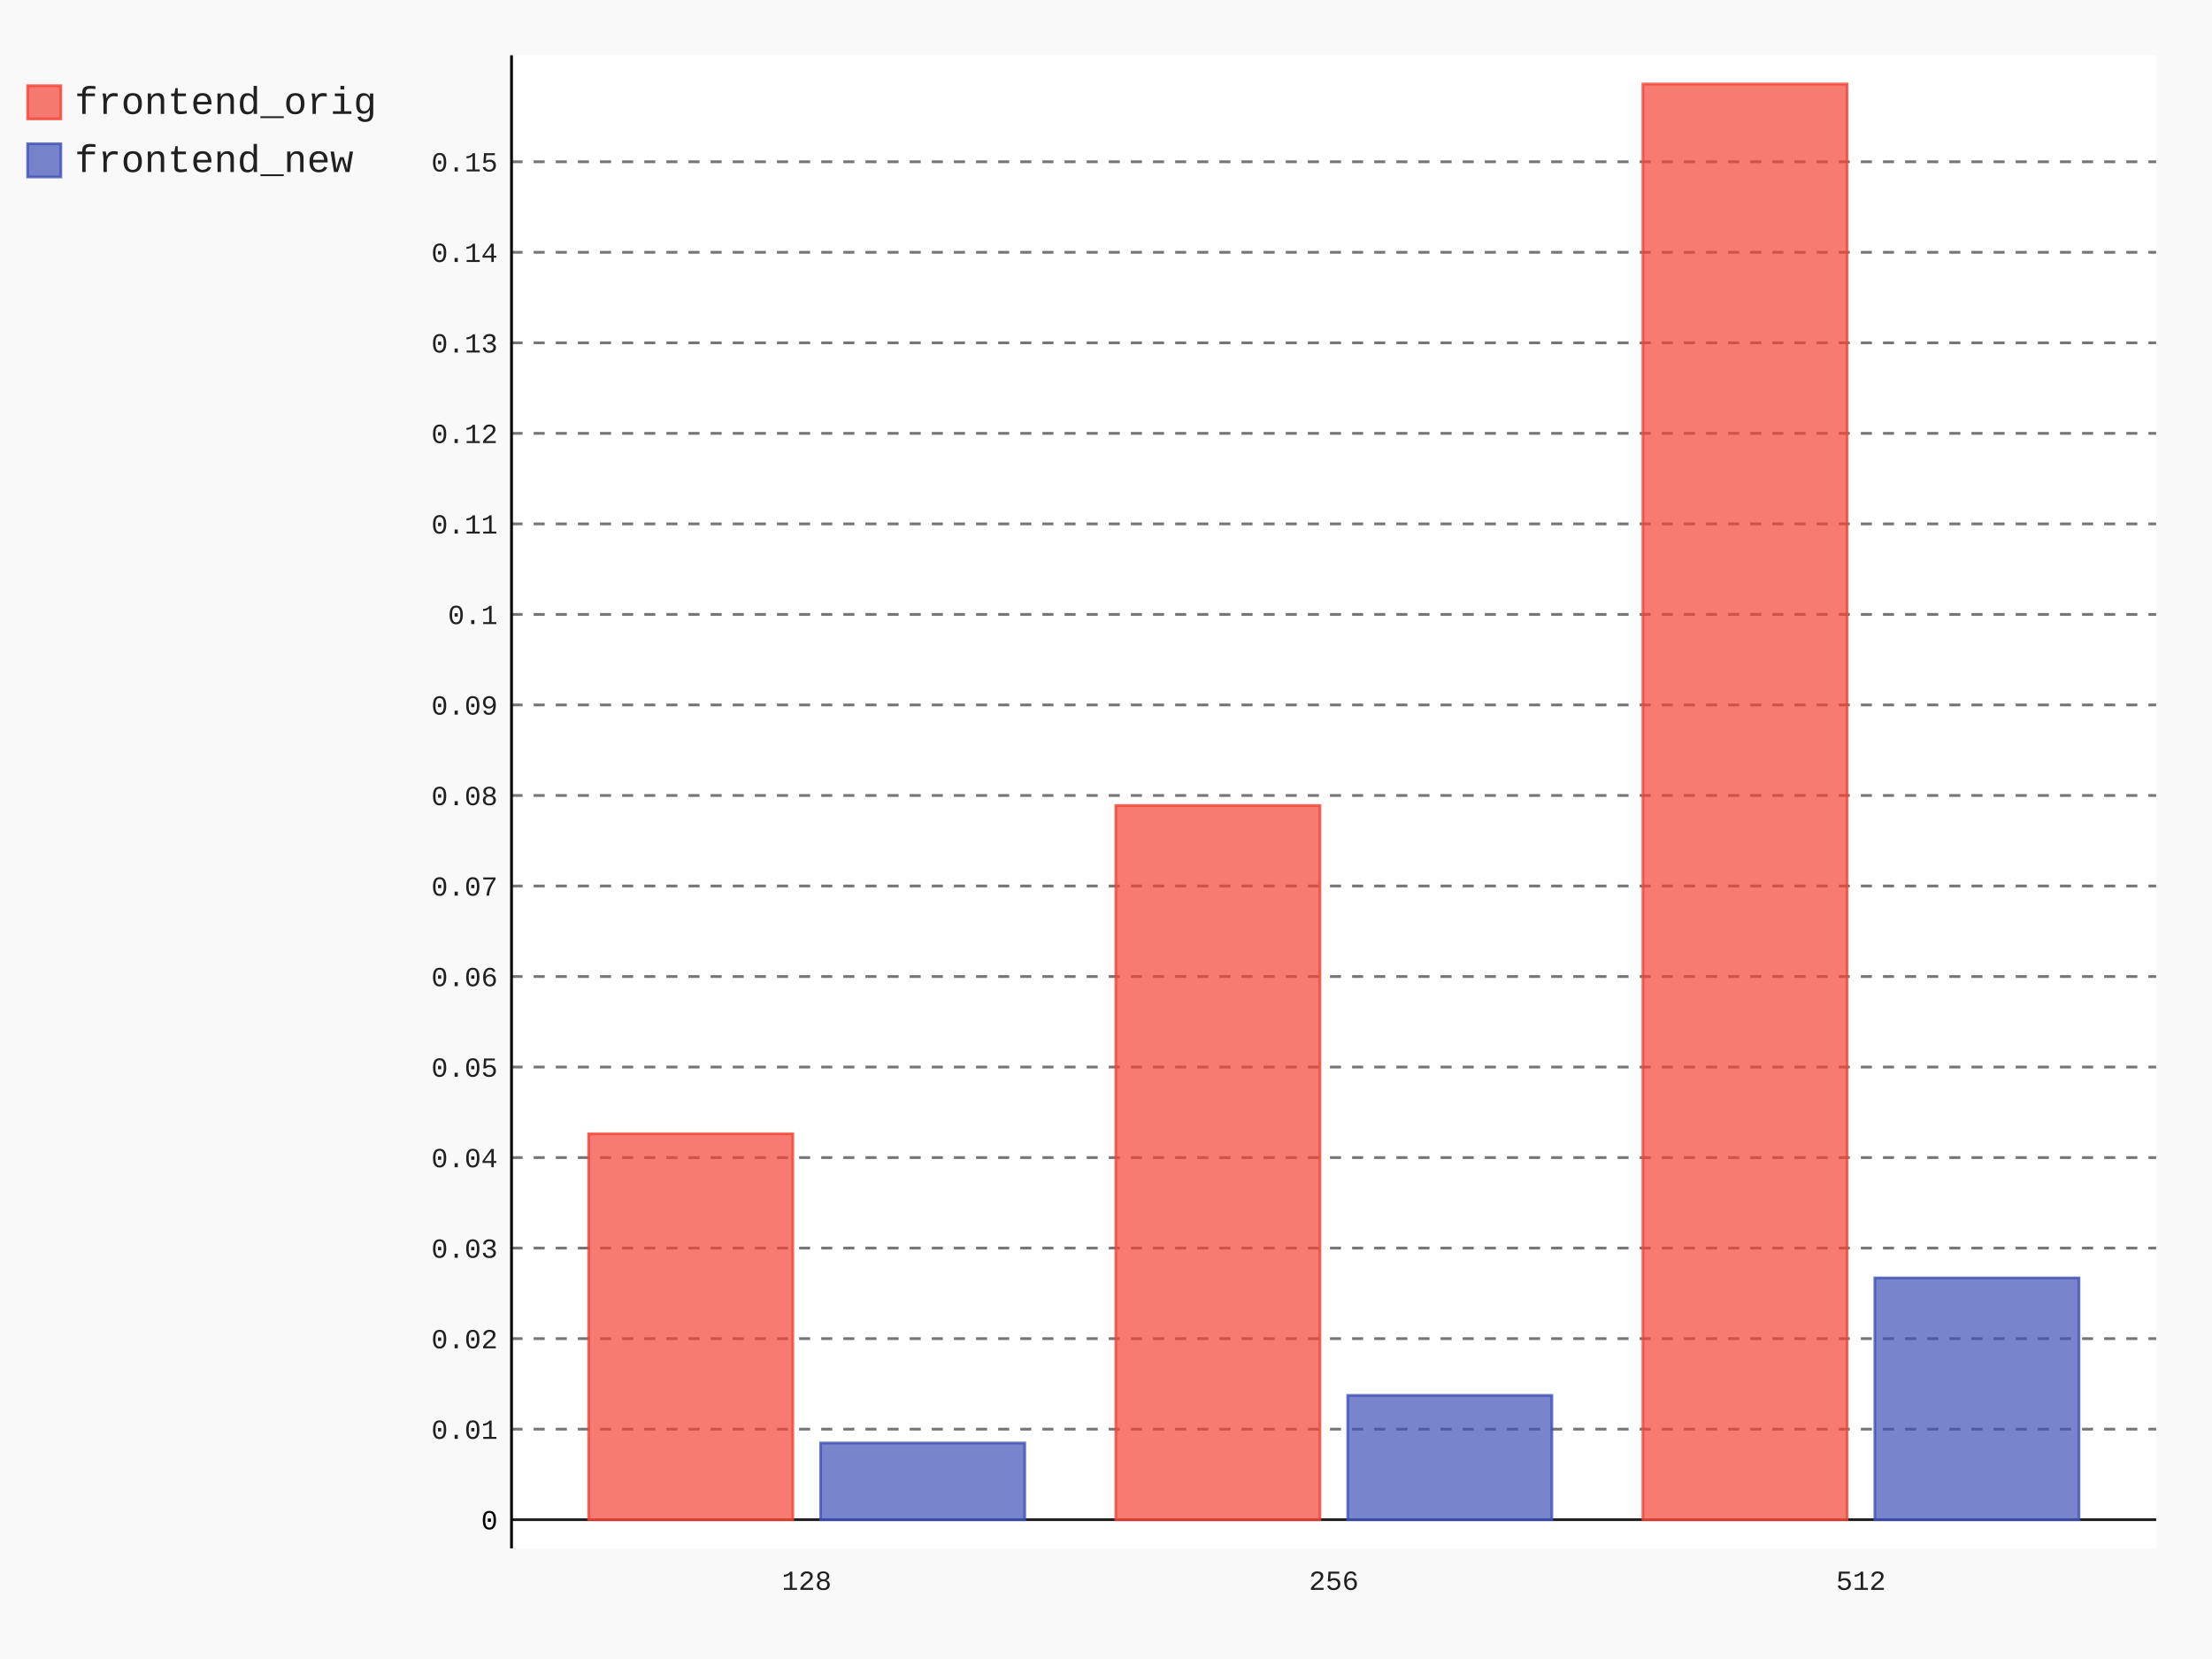
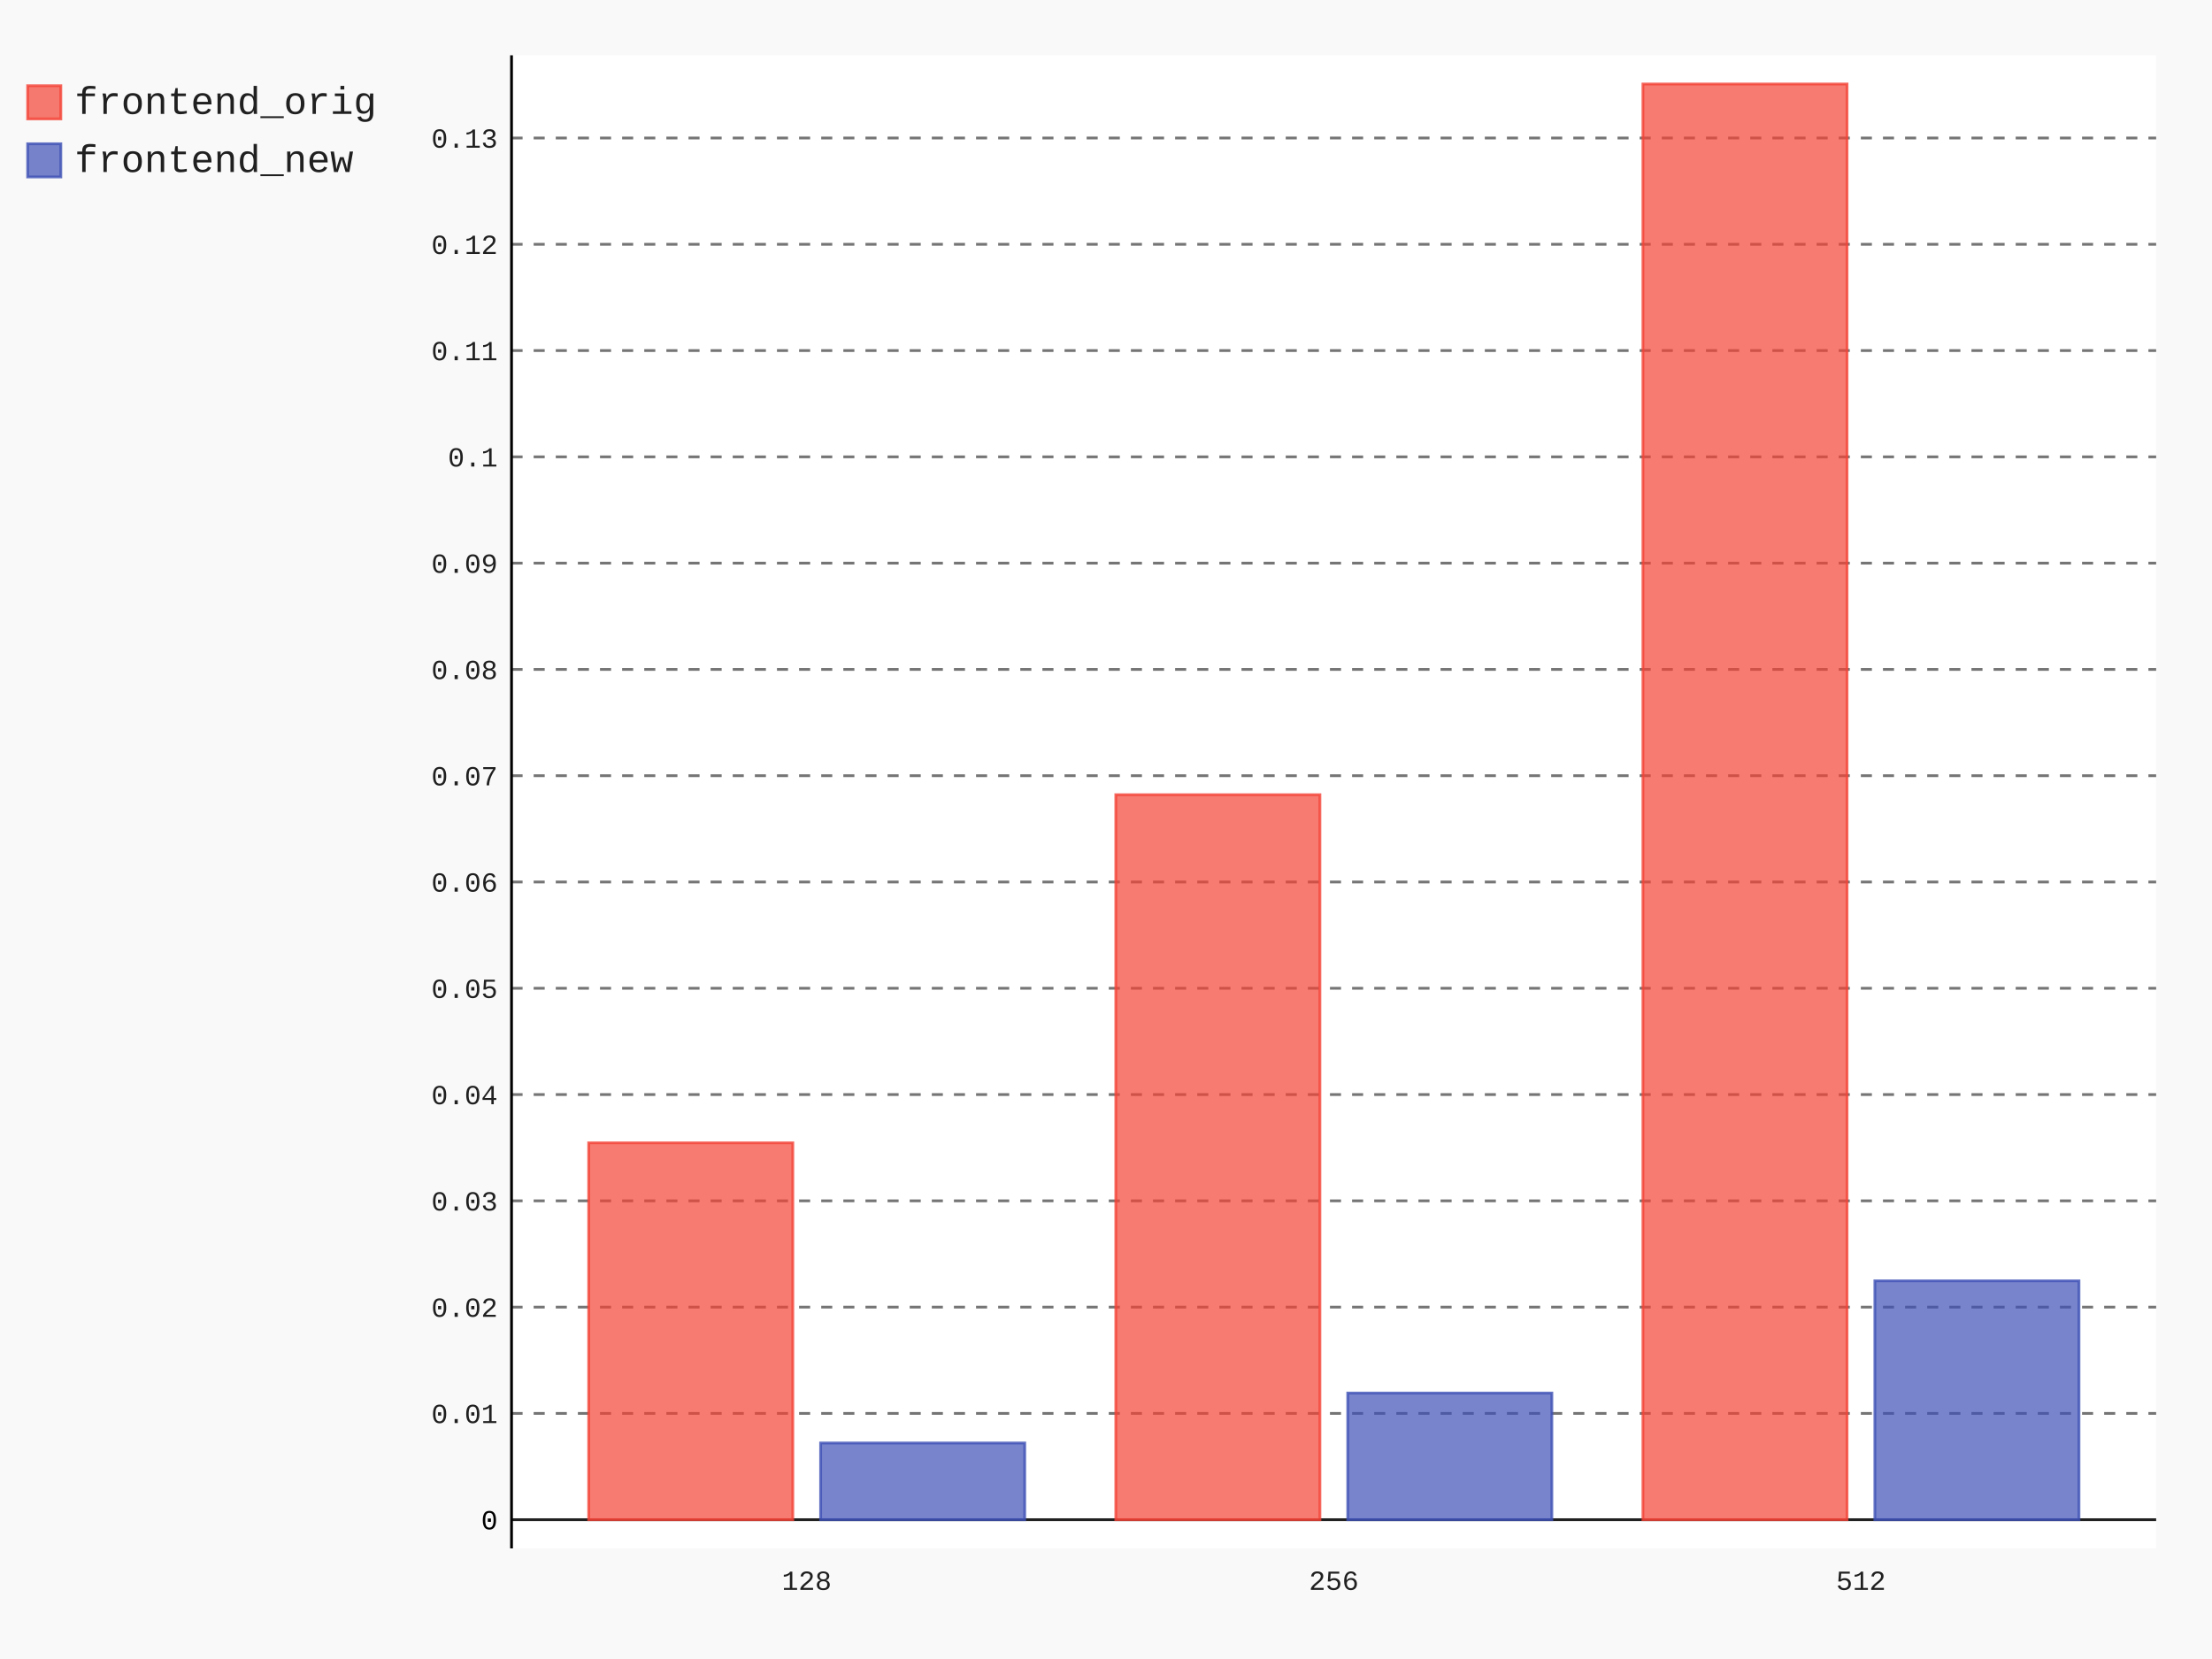
- <svg xmlns="http://www.w3.org/2000/svg" id="chart-c034082c-4165-4350-b9a0-67fb6a1e5778" class="pygal-chart" viewBox="0 0 800 600">
+ <svg xmlns="http://www.w3.org/2000/svg" id="chart-b4ac7c08-8e70-46b9-a367-7979298d1559" class="pygal-chart" viewBox="0 0 800 600">
  <defs>
-     <style type="text/css">#chart-c034082c-4165-4350-b9a0-67fb6a1e5778{-webkit-user-select:none;-webkit-font-smoothing:antialiased;font-family:Consolas,"Liberation Mono",Menlo,Courier,monospace}#chart-c034082c-4165-4350-b9a0-67fb6a1e5778 .title{font-family:Consolas,"Liberation Mono",Menlo,Courier,monospace;font-size:16px}#chart-c034082c-4165-4350-b9a0-67fb6a1e5778 .legends .legend text{font-family:Consolas,"Liberation Mono",Menlo,Courier,monospace;font-size:14px}#chart-c034082c-4165-4350-b9a0-67fb6a1e5778 .axis text{font-family:Consolas,"Liberation Mono",Menlo,Courier,monospace;font-size:10px}#chart-c034082c-4165-4350-b9a0-67fb6a1e5778 .axis text.major{font-family:Consolas,"Liberation Mono",Menlo,Courier,monospace;font-size:10px}#chart-c034082c-4165-4350-b9a0-67fb6a1e5778 .text-overlay text.value{font-family:Consolas,"Liberation Mono",Menlo,Courier,monospace;font-size:16px}#chart-c034082c-4165-4350-b9a0-67fb6a1e5778 .text-overlay text.label{font-family:Consolas,"Liberation Mono",Menlo,Courier,monospace;font-size:10px}#chart-c034082c-4165-4350-b9a0-67fb6a1e5778 .tooltip{font-family:Consolas,"Liberation Mono",Menlo,Courier,monospace;font-size:14px}#chart-c034082c-4165-4350-b9a0-67fb6a1e5778 text.no_data{font-family:Consolas,"Liberation Mono",Menlo,Courier,monospace;font-size:64px}
- #chart-c034082c-4165-4350-b9a0-67fb6a1e5778{background-color:rgba(249,249,249,1)}#chart-c034082c-4165-4350-b9a0-67fb6a1e5778 path,#chart-c034082c-4165-4350-b9a0-67fb6a1e5778 line,#chart-c034082c-4165-4350-b9a0-67fb6a1e5778 rect,#chart-c034082c-4165-4350-b9a0-67fb6a1e5778 circle{-webkit-transition:150ms;-moz-transition:150ms;transition:150ms}#chart-c034082c-4165-4350-b9a0-67fb6a1e5778 .graph &gt; .background{fill:rgba(249,249,249,1)}#chart-c034082c-4165-4350-b9a0-67fb6a1e5778 .plot &gt; .background{fill:rgba(255,255,255,1)}#chart-c034082c-4165-4350-b9a0-67fb6a1e5778 .graph{fill:rgba(0,0,0,.87)}#chart-c034082c-4165-4350-b9a0-67fb6a1e5778 text.no_data{fill:rgba(0,0,0,1)}#chart-c034082c-4165-4350-b9a0-67fb6a1e5778 .title{fill:rgba(0,0,0,1)}#chart-c034082c-4165-4350-b9a0-67fb6a1e5778 .legends .legend text{fill:rgba(0,0,0,.87)}#chart-c034082c-4165-4350-b9a0-67fb6a1e5778 .legends .legend:hover text{fill:rgba(0,0,0,1)}#chart-c034082c-4165-4350-b9a0-67fb6a1e5778 .axis .line{stroke:rgba(0,0,0,1)}#chart-c034082c-4165-4350-b9a0-67fb6a1e5778 .axis .guide.line{stroke:rgba(0,0,0,.54)}#chart-c034082c-4165-4350-b9a0-67fb6a1e5778 .axis .major.line{stroke:rgba(0,0,0,.87)}#chart-c034082c-4165-4350-b9a0-67fb6a1e5778 .axis text.major{fill:rgba(0,0,0,1)}#chart-c034082c-4165-4350-b9a0-67fb6a1e5778 .axis.y .guides:hover .guide.line,#chart-c034082c-4165-4350-b9a0-67fb6a1e5778 .line-graph .axis.x .guides:hover .guide.line,#chart-c034082c-4165-4350-b9a0-67fb6a1e5778 .stackedline-graph .axis.x .guides:hover .guide.line,#chart-c034082c-4165-4350-b9a0-67fb6a1e5778 .xy-graph .axis.x .guides:hover .guide.line{stroke:rgba(0,0,0,1)}#chart-c034082c-4165-4350-b9a0-67fb6a1e5778 .axis .guides:hover text{fill:rgba(0,0,0,1)}#chart-c034082c-4165-4350-b9a0-67fb6a1e5778 .reactive{fill-opacity:.7;stroke-opacity:.8}#chart-c034082c-4165-4350-b9a0-67fb6a1e5778 .ci{stroke:rgba(0,0,0,.87)}#chart-c034082c-4165-4350-b9a0-67fb6a1e5778 .reactive.active,#chart-c034082c-4165-4350-b9a0-67fb6a1e5778 .active .reactive{fill-opacity:.8;stroke-opacity:.9;stroke-width:4}#chart-c034082c-4165-4350-b9a0-67fb6a1e5778 .ci .reactive.active{stroke-width:1.5}#chart-c034082c-4165-4350-b9a0-67fb6a1e5778 .series text{fill:rgba(0,0,0,1)}#chart-c034082c-4165-4350-b9a0-67fb6a1e5778 .tooltip rect{fill:rgba(255,255,255,1);stroke:rgba(0,0,0,1);-webkit-transition:opacity 150ms;-moz-transition:opacity 150ms;transition:opacity 150ms}#chart-c034082c-4165-4350-b9a0-67fb6a1e5778 .tooltip .label{fill:rgba(0,0,0,.87)}#chart-c034082c-4165-4350-b9a0-67fb6a1e5778 .tooltip .label{fill:rgba(0,0,0,.87)}#chart-c034082c-4165-4350-b9a0-67fb6a1e5778 .tooltip .legend{font-size:.8em;fill:rgba(0,0,0,.54)}#chart-c034082c-4165-4350-b9a0-67fb6a1e5778 .tooltip .x_label{font-size:.6em;fill:rgba(0,0,0,1)}#chart-c034082c-4165-4350-b9a0-67fb6a1e5778 .tooltip .xlink{font-size:.5em;text-decoration:underline}#chart-c034082c-4165-4350-b9a0-67fb6a1e5778 .tooltip .value{font-size:1.5em}#chart-c034082c-4165-4350-b9a0-67fb6a1e5778 .bound{font-size:.5em}#chart-c034082c-4165-4350-b9a0-67fb6a1e5778 .max-value{font-size:.75em;fill:rgba(0,0,0,.54)}#chart-c034082c-4165-4350-b9a0-67fb6a1e5778 .map-element{fill:rgba(255,255,255,1);stroke:rgba(0,0,0,.54) !important}#chart-c034082c-4165-4350-b9a0-67fb6a1e5778 .map-element .reactive{fill-opacity:inherit;stroke-opacity:inherit}#chart-c034082c-4165-4350-b9a0-67fb6a1e5778 .color-0,#chart-c034082c-4165-4350-b9a0-67fb6a1e5778 .color-0 a:visited{stroke:#F44336;fill:#F44336}#chart-c034082c-4165-4350-b9a0-67fb6a1e5778 .color-1,#chart-c034082c-4165-4350-b9a0-67fb6a1e5778 .color-1 a:visited{stroke:#3F51B5;fill:#3F51B5}#chart-c034082c-4165-4350-b9a0-67fb6a1e5778 .text-overlay .color-0 text{fill:black}#chart-c034082c-4165-4350-b9a0-67fb6a1e5778 .text-overlay .color-1 text{fill:black}
- #chart-c034082c-4165-4350-b9a0-67fb6a1e5778 text.no_data{text-anchor:middle}#chart-c034082c-4165-4350-b9a0-67fb6a1e5778 .guide.line{fill:none}#chart-c034082c-4165-4350-b9a0-67fb6a1e5778 .centered{text-anchor:middle}#chart-c034082c-4165-4350-b9a0-67fb6a1e5778 .title{text-anchor:middle}#chart-c034082c-4165-4350-b9a0-67fb6a1e5778 .legends .legend text{fill-opacity:1}#chart-c034082c-4165-4350-b9a0-67fb6a1e5778 .axis.x text{text-anchor:middle}#chart-c034082c-4165-4350-b9a0-67fb6a1e5778 .axis.x:not(.web) text[transform]{text-anchor:start}#chart-c034082c-4165-4350-b9a0-67fb6a1e5778 .axis.x:not(.web) text[transform].backwards{text-anchor:end}#chart-c034082c-4165-4350-b9a0-67fb6a1e5778 .axis.y text{text-anchor:end}#chart-c034082c-4165-4350-b9a0-67fb6a1e5778 .axis.y text[transform].backwards{text-anchor:start}#chart-c034082c-4165-4350-b9a0-67fb6a1e5778 .axis.y2 text{text-anchor:start}#chart-c034082c-4165-4350-b9a0-67fb6a1e5778 .axis.y2 text[transform].backwards{text-anchor:end}#chart-c034082c-4165-4350-b9a0-67fb6a1e5778 .axis .guide.line{stroke-dasharray:4,4}#chart-c034082c-4165-4350-b9a0-67fb6a1e5778 .axis .major.guide.line{stroke-dasharray:6,6}#chart-c034082c-4165-4350-b9a0-67fb6a1e5778 .horizontal .axis.y .guide.line,#chart-c034082c-4165-4350-b9a0-67fb6a1e5778 .horizontal .axis.y2 .guide.line,#chart-c034082c-4165-4350-b9a0-67fb6a1e5778 .vertical .axis.x .guide.line{opacity:0}#chart-c034082c-4165-4350-b9a0-67fb6a1e5778 .horizontal .axis.always_show .guide.line,#chart-c034082c-4165-4350-b9a0-67fb6a1e5778 .vertical .axis.always_show .guide.line{opacity:1 !important}#chart-c034082c-4165-4350-b9a0-67fb6a1e5778 .axis.y .guides:hover .guide.line,#chart-c034082c-4165-4350-b9a0-67fb6a1e5778 .axis.y2 .guides:hover .guide.line,#chart-c034082c-4165-4350-b9a0-67fb6a1e5778 .axis.x .guides:hover .guide.line{opacity:1}#chart-c034082c-4165-4350-b9a0-67fb6a1e5778 .axis .guides:hover text{opacity:1}#chart-c034082c-4165-4350-b9a0-67fb6a1e5778 .nofill{fill:none}#chart-c034082c-4165-4350-b9a0-67fb6a1e5778 .subtle-fill{fill-opacity:.2}#chart-c034082c-4165-4350-b9a0-67fb6a1e5778 .dot{stroke-width:1px;fill-opacity:1}#chart-c034082c-4165-4350-b9a0-67fb6a1e5778 .dot.active{stroke-width:5px}#chart-c034082c-4165-4350-b9a0-67fb6a1e5778 .dot.negative{fill:transparent}#chart-c034082c-4165-4350-b9a0-67fb6a1e5778 text,#chart-c034082c-4165-4350-b9a0-67fb6a1e5778 tspan{stroke:none !important}#chart-c034082c-4165-4350-b9a0-67fb6a1e5778 .series text.active{opacity:1}#chart-c034082c-4165-4350-b9a0-67fb6a1e5778 .tooltip rect{fill-opacity:.95;stroke-width:.5}#chart-c034082c-4165-4350-b9a0-67fb6a1e5778 .tooltip text{fill-opacity:1}#chart-c034082c-4165-4350-b9a0-67fb6a1e5778 .showable{visibility:hidden}#chart-c034082c-4165-4350-b9a0-67fb6a1e5778 .showable.shown{visibility:visible}#chart-c034082c-4165-4350-b9a0-67fb6a1e5778 .gauge-background{fill:rgba(229,229,229,1);stroke:none}#chart-c034082c-4165-4350-b9a0-67fb6a1e5778 .bg-lines{stroke:rgba(249,249,249,1);stroke-width:2px}</style>
+     <style type="text/css">#chart-b4ac7c08-8e70-46b9-a367-7979298d1559{-webkit-user-select:none;-webkit-font-smoothing:antialiased;font-family:Consolas,"Liberation Mono",Menlo,Courier,monospace}#chart-b4ac7c08-8e70-46b9-a367-7979298d1559 .title{font-family:Consolas,"Liberation Mono",Menlo,Courier,monospace;font-size:16px}#chart-b4ac7c08-8e70-46b9-a367-7979298d1559 .legends .legend text{font-family:Consolas,"Liberation Mono",Menlo,Courier,monospace;font-size:14px}#chart-b4ac7c08-8e70-46b9-a367-7979298d1559 .axis text{font-family:Consolas,"Liberation Mono",Menlo,Courier,monospace;font-size:10px}#chart-b4ac7c08-8e70-46b9-a367-7979298d1559 .axis text.major{font-family:Consolas,"Liberation Mono",Menlo,Courier,monospace;font-size:10px}#chart-b4ac7c08-8e70-46b9-a367-7979298d1559 .text-overlay text.value{font-family:Consolas,"Liberation Mono",Menlo,Courier,monospace;font-size:16px}#chart-b4ac7c08-8e70-46b9-a367-7979298d1559 .text-overlay text.label{font-family:Consolas,"Liberation Mono",Menlo,Courier,monospace;font-size:10px}#chart-b4ac7c08-8e70-46b9-a367-7979298d1559 .tooltip{font-family:Consolas,"Liberation Mono",Menlo,Courier,monospace;font-size:14px}#chart-b4ac7c08-8e70-46b9-a367-7979298d1559 text.no_data{font-family:Consolas,"Liberation Mono",Menlo,Courier,monospace;font-size:64px}
+ #chart-b4ac7c08-8e70-46b9-a367-7979298d1559{background-color:rgba(249,249,249,1)}#chart-b4ac7c08-8e70-46b9-a367-7979298d1559 path,#chart-b4ac7c08-8e70-46b9-a367-7979298d1559 line,#chart-b4ac7c08-8e70-46b9-a367-7979298d1559 rect,#chart-b4ac7c08-8e70-46b9-a367-7979298d1559 circle{-webkit-transition:150ms;-moz-transition:150ms;transition:150ms}#chart-b4ac7c08-8e70-46b9-a367-7979298d1559 .graph &gt; .background{fill:rgba(249,249,249,1)}#chart-b4ac7c08-8e70-46b9-a367-7979298d1559 .plot &gt; .background{fill:rgba(255,255,255,1)}#chart-b4ac7c08-8e70-46b9-a367-7979298d1559 .graph{fill:rgba(0,0,0,.87)}#chart-b4ac7c08-8e70-46b9-a367-7979298d1559 text.no_data{fill:rgba(0,0,0,1)}#chart-b4ac7c08-8e70-46b9-a367-7979298d1559 .title{fill:rgba(0,0,0,1)}#chart-b4ac7c08-8e70-46b9-a367-7979298d1559 .legends .legend text{fill:rgba(0,0,0,.87)}#chart-b4ac7c08-8e70-46b9-a367-7979298d1559 .legends .legend:hover text{fill:rgba(0,0,0,1)}#chart-b4ac7c08-8e70-46b9-a367-7979298d1559 .axis .line{stroke:rgba(0,0,0,1)}#chart-b4ac7c08-8e70-46b9-a367-7979298d1559 .axis .guide.line{stroke:rgba(0,0,0,.54)}#chart-b4ac7c08-8e70-46b9-a367-7979298d1559 .axis .major.line{stroke:rgba(0,0,0,.87)}#chart-b4ac7c08-8e70-46b9-a367-7979298d1559 .axis text.major{fill:rgba(0,0,0,1)}#chart-b4ac7c08-8e70-46b9-a367-7979298d1559 .axis.y .guides:hover .guide.line,#chart-b4ac7c08-8e70-46b9-a367-7979298d1559 .line-graph .axis.x .guides:hover .guide.line,#chart-b4ac7c08-8e70-46b9-a367-7979298d1559 .stackedline-graph .axis.x .guides:hover .guide.line,#chart-b4ac7c08-8e70-46b9-a367-7979298d1559 .xy-graph .axis.x .guides:hover .guide.line{stroke:rgba(0,0,0,1)}#chart-b4ac7c08-8e70-46b9-a367-7979298d1559 .axis .guides:hover text{fill:rgba(0,0,0,1)}#chart-b4ac7c08-8e70-46b9-a367-7979298d1559 .reactive{fill-opacity:.7;stroke-opacity:.8}#chart-b4ac7c08-8e70-46b9-a367-7979298d1559 .ci{stroke:rgba(0,0,0,.87)}#chart-b4ac7c08-8e70-46b9-a367-7979298d1559 .reactive.active,#chart-b4ac7c08-8e70-46b9-a367-7979298d1559 .active .reactive{fill-opacity:.8;stroke-opacity:.9;stroke-width:4}#chart-b4ac7c08-8e70-46b9-a367-7979298d1559 .ci .reactive.active{stroke-width:1.5}#chart-b4ac7c08-8e70-46b9-a367-7979298d1559 .series text{fill:rgba(0,0,0,1)}#chart-b4ac7c08-8e70-46b9-a367-7979298d1559 .tooltip rect{fill:rgba(255,255,255,1);stroke:rgba(0,0,0,1);-webkit-transition:opacity 150ms;-moz-transition:opacity 150ms;transition:opacity 150ms}#chart-b4ac7c08-8e70-46b9-a367-7979298d1559 .tooltip .label{fill:rgba(0,0,0,.87)}#chart-b4ac7c08-8e70-46b9-a367-7979298d1559 .tooltip .label{fill:rgba(0,0,0,.87)}#chart-b4ac7c08-8e70-46b9-a367-7979298d1559 .tooltip .legend{font-size:.8em;fill:rgba(0,0,0,.54)}#chart-b4ac7c08-8e70-46b9-a367-7979298d1559 .tooltip .x_label{font-size:.6em;fill:rgba(0,0,0,1)}#chart-b4ac7c08-8e70-46b9-a367-7979298d1559 .tooltip .xlink{font-size:.5em;text-decoration:underline}#chart-b4ac7c08-8e70-46b9-a367-7979298d1559 .tooltip .value{font-size:1.5em}#chart-b4ac7c08-8e70-46b9-a367-7979298d1559 .bound{font-size:.5em}#chart-b4ac7c08-8e70-46b9-a367-7979298d1559 .max-value{font-size:.75em;fill:rgba(0,0,0,.54)}#chart-b4ac7c08-8e70-46b9-a367-7979298d1559 .map-element{fill:rgba(255,255,255,1);stroke:rgba(0,0,0,.54) !important}#chart-b4ac7c08-8e70-46b9-a367-7979298d1559 .map-element .reactive{fill-opacity:inherit;stroke-opacity:inherit}#chart-b4ac7c08-8e70-46b9-a367-7979298d1559 .color-0,#chart-b4ac7c08-8e70-46b9-a367-7979298d1559 .color-0 a:visited{stroke:#F44336;fill:#F44336}#chart-b4ac7c08-8e70-46b9-a367-7979298d1559 .color-1,#chart-b4ac7c08-8e70-46b9-a367-7979298d1559 .color-1 a:visited{stroke:#3F51B5;fill:#3F51B5}#chart-b4ac7c08-8e70-46b9-a367-7979298d1559 .text-overlay .color-0 text{fill:black}#chart-b4ac7c08-8e70-46b9-a367-7979298d1559 .text-overlay .color-1 text{fill:black}
+ #chart-b4ac7c08-8e70-46b9-a367-7979298d1559 text.no_data{text-anchor:middle}#chart-b4ac7c08-8e70-46b9-a367-7979298d1559 .guide.line{fill:none}#chart-b4ac7c08-8e70-46b9-a367-7979298d1559 .centered{text-anchor:middle}#chart-b4ac7c08-8e70-46b9-a367-7979298d1559 .title{text-anchor:middle}#chart-b4ac7c08-8e70-46b9-a367-7979298d1559 .legends .legend text{fill-opacity:1}#chart-b4ac7c08-8e70-46b9-a367-7979298d1559 .axis.x text{text-anchor:middle}#chart-b4ac7c08-8e70-46b9-a367-7979298d1559 .axis.x:not(.web) text[transform]{text-anchor:start}#chart-b4ac7c08-8e70-46b9-a367-7979298d1559 .axis.x:not(.web) text[transform].backwards{text-anchor:end}#chart-b4ac7c08-8e70-46b9-a367-7979298d1559 .axis.y text{text-anchor:end}#chart-b4ac7c08-8e70-46b9-a367-7979298d1559 .axis.y text[transform].backwards{text-anchor:start}#chart-b4ac7c08-8e70-46b9-a367-7979298d1559 .axis.y2 text{text-anchor:start}#chart-b4ac7c08-8e70-46b9-a367-7979298d1559 .axis.y2 text[transform].backwards{text-anchor:end}#chart-b4ac7c08-8e70-46b9-a367-7979298d1559 .axis .guide.line{stroke-dasharray:4,4}#chart-b4ac7c08-8e70-46b9-a367-7979298d1559 .axis .major.guide.line{stroke-dasharray:6,6}#chart-b4ac7c08-8e70-46b9-a367-7979298d1559 .horizontal .axis.y .guide.line,#chart-b4ac7c08-8e70-46b9-a367-7979298d1559 .horizontal .axis.y2 .guide.line,#chart-b4ac7c08-8e70-46b9-a367-7979298d1559 .vertical .axis.x .guide.line{opacity:0}#chart-b4ac7c08-8e70-46b9-a367-7979298d1559 .horizontal .axis.always_show .guide.line,#chart-b4ac7c08-8e70-46b9-a367-7979298d1559 .vertical .axis.always_show .guide.line{opacity:1 !important}#chart-b4ac7c08-8e70-46b9-a367-7979298d1559 .axis.y .guides:hover .guide.line,#chart-b4ac7c08-8e70-46b9-a367-7979298d1559 .axis.y2 .guides:hover .guide.line,#chart-b4ac7c08-8e70-46b9-a367-7979298d1559 .axis.x .guides:hover .guide.line{opacity:1}#chart-b4ac7c08-8e70-46b9-a367-7979298d1559 .axis .guides:hover text{opacity:1}#chart-b4ac7c08-8e70-46b9-a367-7979298d1559 .nofill{fill:none}#chart-b4ac7c08-8e70-46b9-a367-7979298d1559 .subtle-fill{fill-opacity:.2}#chart-b4ac7c08-8e70-46b9-a367-7979298d1559 .dot{stroke-width:1px;fill-opacity:1}#chart-b4ac7c08-8e70-46b9-a367-7979298d1559 .dot.active{stroke-width:5px}#chart-b4ac7c08-8e70-46b9-a367-7979298d1559 .dot.negative{fill:transparent}#chart-b4ac7c08-8e70-46b9-a367-7979298d1559 text,#chart-b4ac7c08-8e70-46b9-a367-7979298d1559 tspan{stroke:none !important}#chart-b4ac7c08-8e70-46b9-a367-7979298d1559 .series text.active{opacity:1}#chart-b4ac7c08-8e70-46b9-a367-7979298d1559 .tooltip rect{fill-opacity:.95;stroke-width:.5}#chart-b4ac7c08-8e70-46b9-a367-7979298d1559 .tooltip text{fill-opacity:1}#chart-b4ac7c08-8e70-46b9-a367-7979298d1559 .showable{visibility:hidden}#chart-b4ac7c08-8e70-46b9-a367-7979298d1559 .showable.shown{visibility:visible}#chart-b4ac7c08-8e70-46b9-a367-7979298d1559 .gauge-background{fill:rgba(229,229,229,1);stroke:none}#chart-b4ac7c08-8e70-46b9-a367-7979298d1559 .bg-lines{stroke:rgba(249,249,249,1);stroke-width:2px}</style>
  </defs>
  <g class="graph bar-graph vertical">
    <rect x="0" y="0" width="800" height="600" class="background" />
    <g transform="translate(185, 20)" class="plot">
      <rect x="0" y="0" width="594.8" height="540" class="background" />
      <g class="axis y always_show">
        <g class="guides">
          <path d="M0 529.615 h594.8" class="axis major line" />
          <text x="-5" y="533.115" class="major">0</text>
        </g>
        <g class="guides">
-           <path d="M0 496.875 h594.8" class="guide line" />
-           <text x="-5" y="500.375" class="">0.01</text>
+           <path d="M0 491.177 h594.8" class="guide line" />
+           <text x="-5" y="494.677" class="">0.01</text>
        </g>
        <g class="guides">
-           <path d="M0 464.134 h594.8" class="guide line" />
-           <text x="-5" y="467.634" class="">0.02</text>
+           <path d="M0 452.738 h594.8" class="guide line" />
+           <text x="-5" y="456.238" class="">0.02</text>
        </g>
        <g class="guides">
-           <path d="M0 431.394 h594.8" class="guide line" />
-           <text x="-5" y="434.894" class="">0.03</text>
+           <path d="M0 414.299 h594.8" class="guide line" />
+           <text x="-5" y="417.799" class="">0.03</text>
        </g>
        <g class="guides">
-           <path d="M0 398.653 h594.8" class="guide line" />
-           <text x="-5" y="402.153" class="">0.04</text>
+           <path d="M0 375.86 h594.8" class="guide line" />
+           <text x="-5" y="379.36" class="">0.04</text>
        </g>
        <g class="guides">
-           <path d="M0 365.912 h594.8" class="guide line" />
-           <text x="-5" y="369.412" class="">0.05</text>
+           <path d="M0 337.421 h594.8" class="guide line" />
+           <text x="-5" y="340.921" class="">0.05</text>
        </g>
        <g class="guides">
-           <path d="M0 333.172 h594.8" class="guide line" />
-           <text x="-5" y="336.672" class="">0.06</text>
+           <path d="M0 298.983 h594.8" class="guide line" />
+           <text x="-5" y="302.483" class="">0.06</text>
        </g>
        <g class="guides">
-           <path d="M0 300.431 h594.8" class="guide line" />
-           <text x="-5" y="303.931" class="">0.07</text>
+           <path d="M0 260.544 h594.8" class="guide line" />
+           <text x="-5" y="264.044" class="">0.07</text>
        </g>
        <g class="guides">
-           <path d="M0 267.691 h594.8" class="guide line" />
-           <text x="-5" y="271.191" class="">0.08</text>
+           <path d="M0 222.105 h594.8" class="guide line" />
+           <text x="-5" y="225.605" class="">0.08</text>
        </g>
        <g class="guides">
-           <path d="M0 234.95 h594.8" class="guide line" />
-           <text x="-5" y="238.45" class="">0.09</text>
+           <path d="M0 183.666 h594.8" class="guide line" />
+           <text x="-5" y="187.166" class="">0.09</text>
        </g>
        <g class="guides">
-           <path d="M0 202.209 h594.8" class="guide line" />
-           <text x="-5" y="205.709" class="">0.1</text>
+           <path d="M0 145.227 h594.8" class="guide line" />
+           <text x="-5" y="148.727" class="">0.1</text>
        </g>
        <g class="guides">
-           <path d="M0 169.469 h594.8" class="guide line" />
-           <text x="-5" y="172.969" class="">0.11</text>
+           <path d="M0 106.788 h594.8" class="guide line" />
+           <text x="-5" y="110.288" class="">0.11</text>
        </g>
        <g class="guides">
-           <path d="M0 136.728 h594.8" class="guide line" />
-           <text x="-5" y="140.228" class="">0.12</text>
+           <path d="M0 68.35 h594.8" class="guide line" />
+           <text x="-5" y="71.85" class="">0.12</text>
        </g>
        <g class="guides">
-           <path d="M0 103.988 h594.8" class="guide line" />
-           <text x="-5" y="107.488" class="">0.13</text>
-         </g>
-         <g class="guides">
-           <path d="M0 71.247 h594.8" class="guide line" />
-           <text x="-5" y="74.747" class="">0.14</text>
-         </g>
-         <g class="guides">
-           <path d="M0 38.506 h594.8" class="guide line" />
-           <text x="-5" y="42.006" class="">0.15</text>
+           <path d="M0 29.911 h594.8" class="guide line" />
+           <text x="-5" y="33.411" class="">0.13</text>
        </g>
      </g>
      <g class="axis x">
        <path d="M0 0 v540" class="line" />
        <g class="guides">
          <path d="M106.759 0 v540" class="guide line" />
          <text x="106.759" y="555.0" class="">128</text>
        </g>
        <g class="guides">
          <path d="M297.4 0 v540" class="guide line" />
          <text x="297.4" y="555.0" class="">256</text>
        </g>
        <g class="guides">
          <path d="M488.041 0 v540" class="guide line" />
          <text x="488.041" y="555.0" class="">512</text>
        </g>
      </g>
      <g class="series serie-0 color-0">
        <g class="bars">
          <g class="bar">
-             <rect x="27.91" y="390.06" rx="0" ry="0" width="73.816" height="139.556" class="rect reactive tooltip-trigger" />
+             <rect x="27.91" y="393.326" rx="0" ry="0" width="73.816" height="136.289" class="rect reactive tooltip-trigger" />
          </g>
          <g class="bar">
-             <rect x="218.551" y="271.328" rx="0" ry="0" width="73.816" height="258.288" class="rect reactive tooltip-trigger" />
+             <rect x="218.551" y="267.417" rx="0" ry="0" width="73.816" height="262.199" class="rect reactive tooltip-trigger" />
          </g>
          <g class="bar">
            <rect x="409.192" y="10.385" rx="0" ry="0" width="73.816" height="519.231" class="rect reactive tooltip-trigger" />
          </g>
        </g>
      </g>
      <g class="series serie-1 color-1">
        <g class="bars">
          <g class="bar">
-             <rect x="111.792" y="501.893" rx="0" ry="0" width="73.816" height="27.722" class="rect reactive tooltip-trigger" />
+             <rect x="111.792" y="501.879" rx="0" ry="0" width="73.816" height="27.736" class="rect reactive tooltip-trigger" />
          </g>
          <g class="bar">
-             <rect x="302.433" y="484.669" rx="0" ry="0" width="73.816" height="44.946" class="rect reactive tooltip-trigger" />
+             <rect x="302.433" y="483.819" rx="0" ry="0" width="73.816" height="45.796" class="rect reactive tooltip-trigger" />
          </g>
          <g class="bar">
-             <rect x="493.074" y="442.182" rx="0" ry="0" width="73.816" height="87.433" class="rect reactive tooltip-trigger" />
+             <rect x="493.074" y="443.235" rx="0" ry="0" width="73.816" height="86.381" class="rect reactive tooltip-trigger" />
          </g>
        </g>
      </g>
    </g>
    <g class="titles" />
    <g transform="translate(185, 20)" class="plot overlay">
      <g class="series serie-0 color-0" />
      <g class="series serie-1 color-1" />
    </g>
    <g transform="translate(185, 20)" class="plot text-overlay">
      <g class="series serie-0 color-0" />
      <g class="series serie-1 color-1" />
    </g>
    <g transform="translate(185, 20)" class="plot tooltip-overlay">
      <g transform="translate(0 0)" style="opacity: 0" class="tooltip">
        <rect rx="0" ry="0" width="0" height="0" class="tooltip-box" />
        <g class="text" />
      </g>
    </g>
    <g transform="translate(10, 30)" class="legends">
      <g id="activate-serie-0" class="legend reactive activate-serie">
        <rect x="0.0" y="1.0" width="12" height="12" class="color-0 reactive" />
        <text x="17.0" y="11.2">frontend_orig</text>
      </g>
      <g id="activate-serie-1" class="legend reactive activate-serie">
        <rect x="0.0" y="22.0" width="12" height="12" class="color-1 reactive" />
        <text x="17.0" y="32.2">frontend_new</text>
      </g>
    </g>
    <g transform="translate(790, 30)" class="legends" />
  </g>
</svg>
